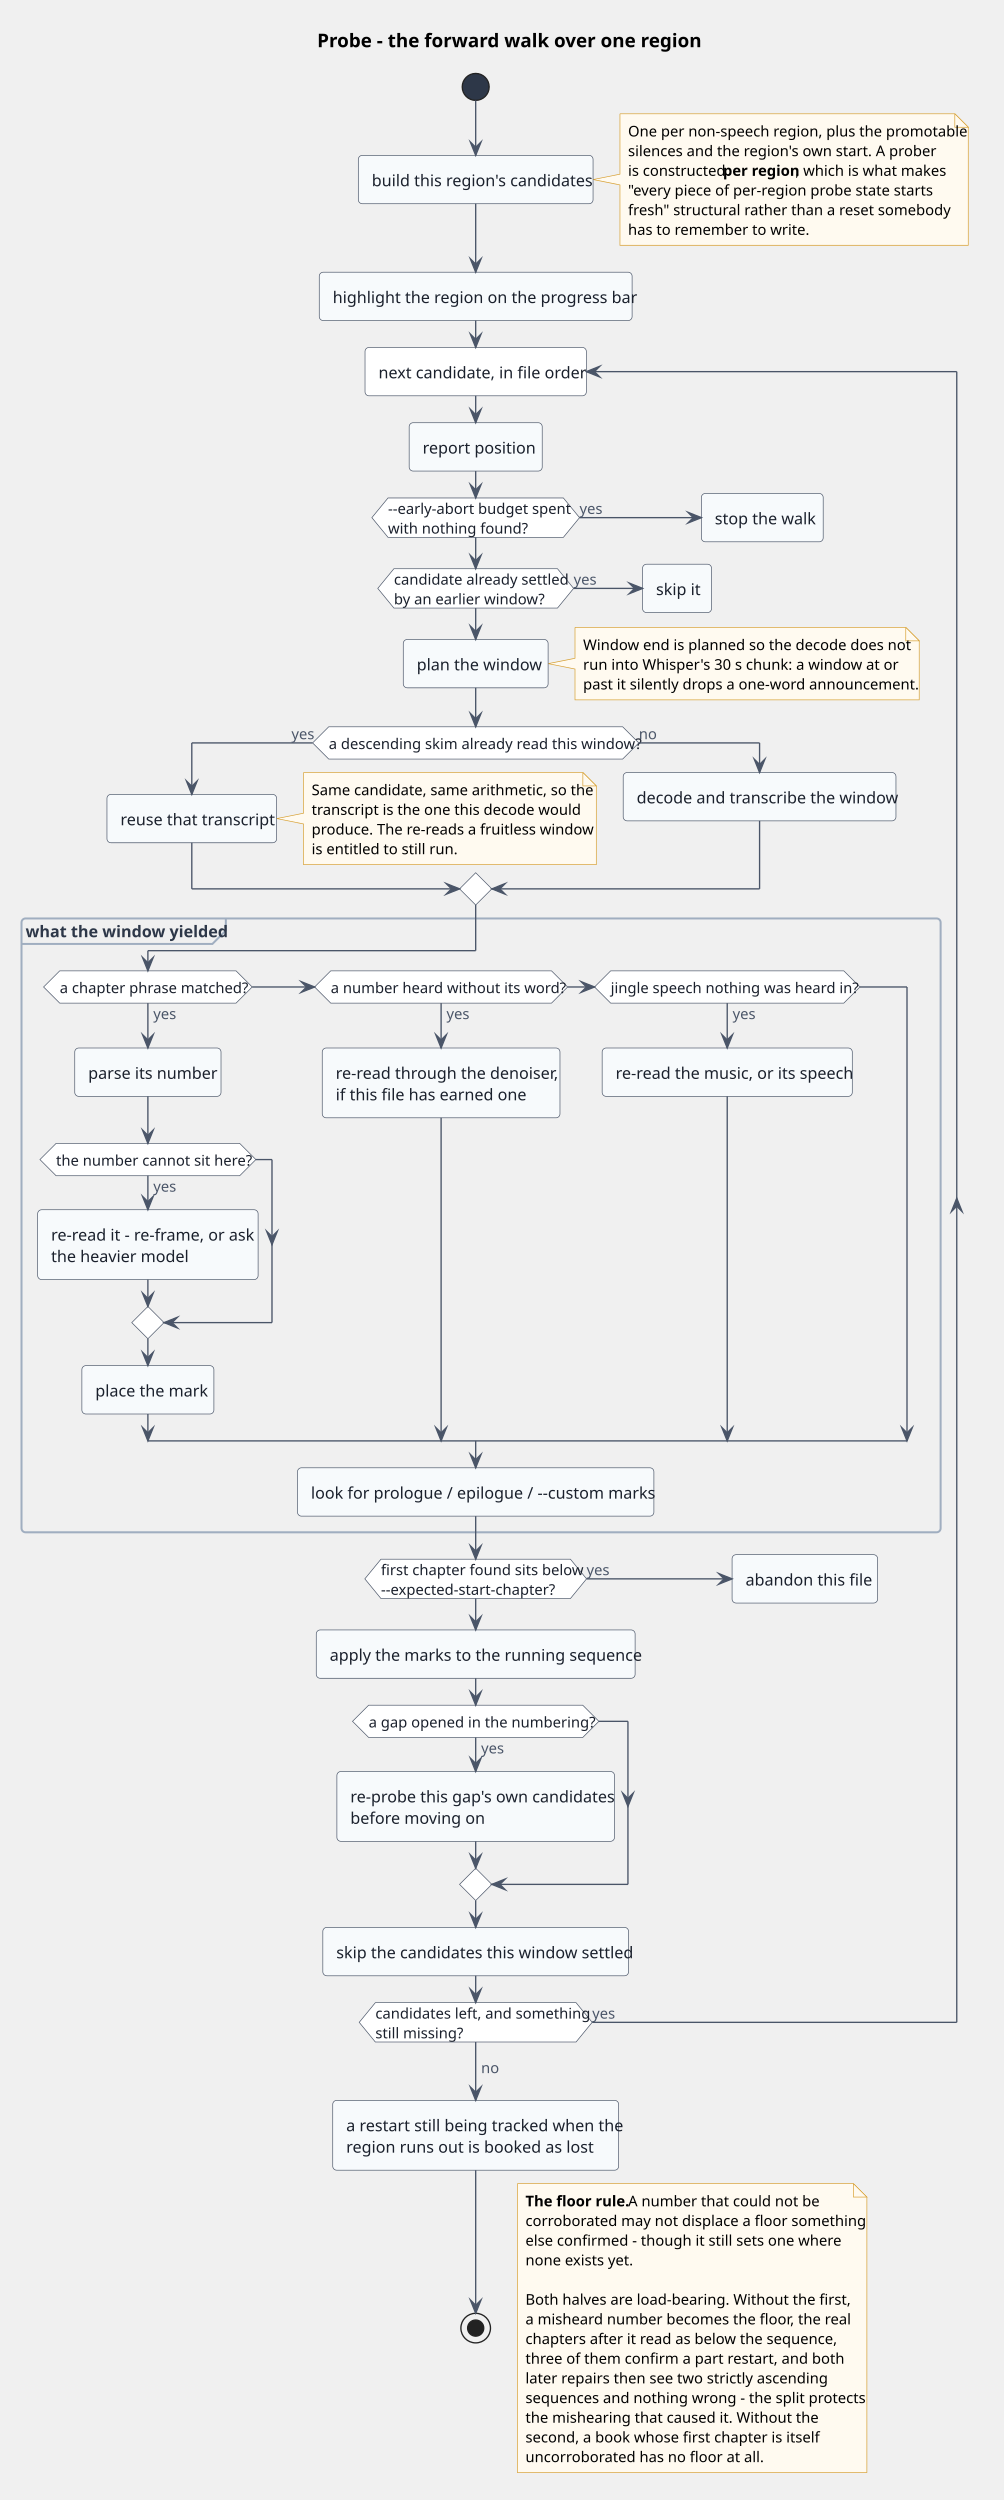
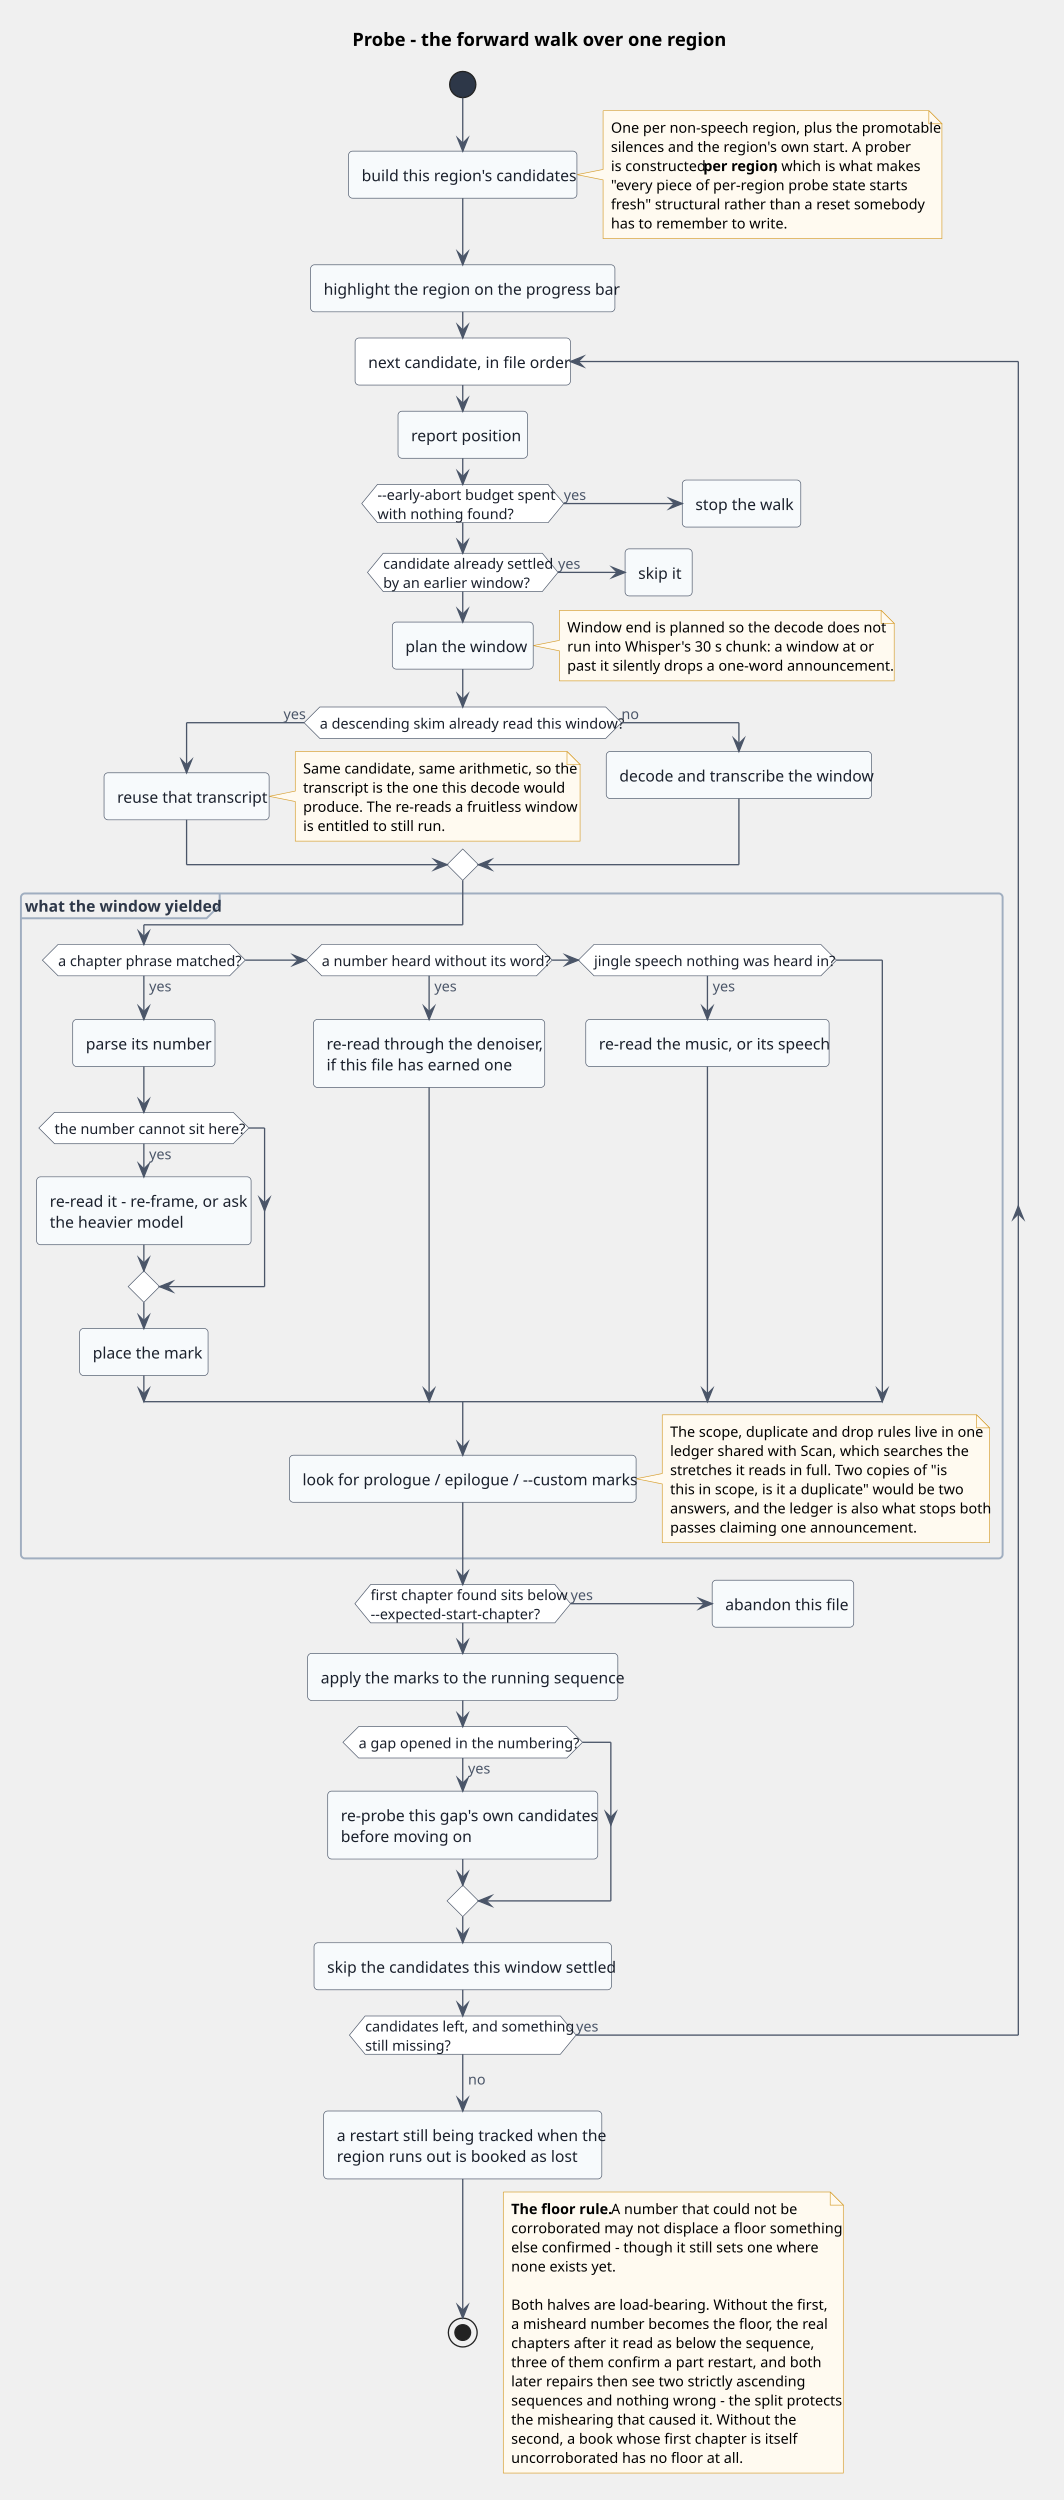
- <svg xmlns="http://www.w3.org/2000/svg" version="1.1" data-diagram-type="ACTIVITY" style="width:746px;height:1859px;background:#FFFFFF;" width="746px" height="1859px" viewBox="0 0 746 1859" zoomAndPan="magnify" preserveAspectRatio="none" contentStyleType="text/css">
+ <svg xmlns="http://www.w3.org/2000/svg" version="1.1" data-diagram-type="ACTIVITY" style="width:813px;height:1911px;background:#FFFFFF;" width="813px" height="1911px" viewBox="0 0 813 1911" zoomAndPan="magnify" preserveAspectRatio="none" contentStyleType="text/css">
  <defs />
  <g font-family="sans-serif" lengthAdjust="spacing">
    <g class="title" data-source-line="2">
-       <text x="235.831" y="35.107" fill="#000" font-size="14" textLength="272.781" font-weight="700" font-family="'Segoe UI'">Probe - the forward walk over one region</text>
+       <text x="269.308" y="35.107" fill="#000" font-size="14" textLength="272.781" font-weight="700" font-family="'Segoe UI'">Probe - the forward walk over one region</text>
    </g>
    <ellipse cx="353.722" cy="64.621" rx="10" ry="10" fill="#2D3748" style="stroke:#222;stroke-width:1;" />
    <path d="M460.998,84.621 L460.998,129.514 L440.998,133.514 L460.998,137.514 L460.998,182.406 A0,0 0 0 0 460.998,182.406 L719.997,182.406 A0,0 0 0 0 719.997,182.406 L719.997,94.621 L709.997,84.621 L460.998,84.621 A0,0 0 0 0 460.998,84.621" style="stroke:#D69E2E;stroke-width:0.5;" fill="#FFFAF0" />
    <path d="M709.997,84.621 L709.997,94.621 L719.997,94.621 L709.997,84.621" style="stroke:#D69E2E;stroke-width:0.5;" fill="#FFFAF0" />
    <text x="466.998" y="101.491" fill="#000" font-size="11" textLength="237.999" font-family="'Segoe UI'">One per non-speech region, plus the promotable</text>
    <text x="466.998" y="116.122" fill="#000" font-size="11" textLength="215.58" font-family="'Segoe UI'">silences and the region's own start. A prober</text>
    <text x="466.998" y="130.753" fill="#000" font-size="11" textLength="67.579" font-family="'Segoe UI'">is constructed</text>
    <text x="537.591" y="130.753" fill="#000" font-size="11" textLength="53.829" font-weight="700" font-family="'Segoe UI'">per region</text>
    <text x="591.42" y="130.753" fill="#000" font-size="11" textLength="104.371" font-family="'Segoe UI'">, which is what makes</text>
    <text x="466.998" y="145.384" fill="#000" font-size="11" textLength="214.387" font-family="'Segoe UI'">"every piece of per-region probe state starts</text>
    <text x="466.998" y="160.015" fill="#000" font-size="11" textLength="222.965" font-family="'Segoe UI'">fresh" structural rather than a reset somebody</text>
    <text x="466.998" y="174.646" fill="#000" font-size="11" textLength="125.512" font-family="'Segoe UI'">has to remember to write.</text>
    <rect x="266.446" y="115.533" width="174.553" height="35.961" fill="#F7FAFC" style="stroke:#4A5568;stroke-width:0.5;" rx="3" ry="3" />
    <text x="276.446" y="138.482" fill="#1A202C" font-size="12" textLength="154.553" font-family="'Segoe UI'">build this region's candidates</text>
    <rect x="237.406" y="202.406" width="232.631" height="35.961" fill="#F7FAFC" style="stroke:#4A5568;stroke-width:0.5;" rx="3" ry="3" />
    <text x="247.406" y="225.355" fill="#1A202C" font-size="12" textLength="212.631" font-family="'Segoe UI'">highlight the region on the progress bar</text>
    <rect x="304.253" y="314.328" width="98.938" height="35.961" fill="#F7FAFC" style="stroke:#4A5568;stroke-width:0.5;" rx="3" ry="3" />
    <text x="314.253" y="337.277" fill="#1A202C" font-size="12" textLength="78.938" font-family="'Segoe UI'">report position</text>
    <polygon points="288.517,370.289,418.927,370.289,430.927,384.92,418.927,399.551,288.517,399.551,276.517,384.92,288.517,370.289" fill="#FFF" style="stroke:#4A5568;stroke-width:0.5;stroke-linejoin:miter;stroke-miterlimit:10;" />
    <text x="288.517" y="382.159" fill="#1A202C" font-size="11" textLength="130.41" font-family="'Segoe UI'">--early-abort budget spent</text>
    <text x="288.517" y="396.79" fill="#1A202C" font-size="11" textLength="98.329" font-family="'Segoe UI'">with nothing found?</text>
    <text x="430.927" y="382.159" fill="#4A5568" font-size="11" textLength="15.743" font-family="'Segoe UI'">yes</text>
    <rect x="521.527" y="366.939" width="90.6" height="35.961" fill="#F7FAFC" style="stroke:#4A5568;stroke-width:0.5;" rx="3" ry="3" />
    <text x="531.527" y="389.889" fill="#1A202C" font-size="12" textLength="70.6" font-family="'Segoe UI'">stop the walk</text>
    <polygon points="292.908,422.9,414.536,422.9,426.536,437.531,414.536,452.162,292.908,452.162,280.908,437.531,292.908,422.9" fill="#FFF" style="stroke:#4A5568;stroke-width:0.5;stroke-linejoin:miter;stroke-miterlimit:10;" />
    <text x="292.908" y="434.771" fill="#1A202C" font-size="11" textLength="121.628" font-family="'Segoe UI'">candidate already settled</text>
    <text x="292.908" y="449.401" fill="#1A202C" font-size="11" textLength="105.37" font-family="'Segoe UI'">by an earlier window?</text>
    <text x="426.536" y="434.771" fill="#4A5568" font-size="11" textLength="15.743" font-family="'Segoe UI'">yes</text>
    <rect x="477.813" y="419.551" width="51.277" height="35.961" fill="#F7FAFC" style="stroke:#4A5568;stroke-width:0.5;" rx="3" ry="3" />
    <text x="487.813" y="442.5" fill="#1A202C" font-size="12" textLength="31.277" font-family="'Segoe UI'">skip it</text>
    <path d="M427.573,466.546 L427.573,489.492 L407.573,493.492 L427.573,497.492 L427.573,520.438 A0,0 0 0 0 427.573,520.438 L683.527,520.438 A0,0 0 0 0 683.527,520.438 L683.527,476.546 L673.527,466.546 L427.573,466.546 A0,0 0 0 0 427.573,466.546" style="stroke:#D69E2E;stroke-width:0.5;" fill="#FFFAF0" />
    <path d="M673.527,466.546 L673.527,476.546 L683.527,476.546 L673.527,466.546" style="stroke:#D69E2E;stroke-width:0.5;" fill="#FFFAF0" />
    <text x="433.573" y="483.416" fill="#000" font-size="11" textLength="231.881" font-family="'Segoe UI'">Window end is planned so the decode does not</text>
    <text x="433.573" y="498.047" fill="#000" font-size="11" textLength="220.564" font-family="'Segoe UI'">run into Whisper's 30 s chunk: a window at or</text>
    <text x="433.573" y="512.678" fill="#000" font-size="11" textLength="234.953" font-family="'Segoe UI'">past it silently drops a one-word announcement.</text>
    <rect x="299.87" y="475.512" width="107.703" height="35.961" fill="#F7FAFC" style="stroke:#4A5568;stroke-width:0.5;" rx="3" ry="3" />
    <text x="309.87" y="498.461" fill="#1A202C" font-size="12" textLength="87.703" font-family="'Segoe UI'">plan the window</text>
    <polygon points="244.442,540.438,463.002,540.438,475.002,552.438,463.002,564.438,244.442,564.438,232.442,552.438,244.442,540.438" fill="#FFF" style="stroke:#4A5568;stroke-width:0.5;stroke-linejoin:miter;stroke-miterlimit:10;" />
    <text x="244.442" y="556.993" fill="#1A202C" font-size="11" textLength="218.561" font-family="'Segoe UI'">a descending skim already read this window?</text>
    <text x="216.699" y="549.678" fill="#4A5568" font-size="11" textLength="15.743" font-family="'Segoe UI'">yes</text>
    <text x="475.002" y="549.678" fill="#4A5568" font-size="11" textLength="12.67" font-family="'Segoe UI'">no</text>
    <path d="M225.712,574.438 L225.712,604.7 L205.712,608.7 L225.712,612.7 L225.712,642.962 A0,0 0 0 0 225.712,642.962 L443.412,642.962 A0,0 0 0 0 443.412,642.962 L443.412,584.438 L433.412,574.438 L225.712,574.438 A0,0 0 0 0 225.712,574.438" style="stroke:#D69E2E;stroke-width:0.5;" fill="#FFFAF0" />
    <path d="M433.412,574.438 L433.412,584.438 L443.412,584.438 L433.412,574.438" style="stroke:#D69E2E;stroke-width:0.5;" fill="#FFFAF0" />
    <text x="231.712" y="591.309" fill="#000" font-size="11" textLength="195.148" font-family="'Segoe UI'">Same candidate, same arithmetic, so the</text>
    <text x="231.712" y="605.939" fill="#000" font-size="11" textLength="188.375" font-family="'Segoe UI'">transcript is the one this decode would</text>
    <text x="231.712" y="620.57" fill="#000" font-size="11" textLength="196.7" font-family="'Segoe UI'">produce. The re-reads a fruitless window</text>
    <text x="231.712" y="635.201" fill="#000" font-size="11" textLength="101.594" font-family="'Segoe UI'">is entitled to still run.</text>
    <rect x="79.534" y="590.72" width="126.178" height="35.961" fill="#F7FAFC" style="stroke:#4A5568;stroke-width:0.5;" rx="3" ry="3" />
    <text x="89.534" y="613.669" fill="#1A202C" font-size="12" textLength="106.178" font-family="'Segoe UI'">reuse that transcript</text>
    <rect x="463.412" y="574.438" width="202.818" height="35.961" fill="#F7FAFC" style="stroke:#4A5568;stroke-width:0.5;" rx="3" ry="3" />
    <text x="473.412" y="597.388" fill="#1A202C" font-size="12" textLength="182.818" font-family="'Segoe UI'">decode and transcribe the window</text>
    <polygon points="353.722,648.962,365.722,660.962,353.722,672.962,341.722,660.962,353.722,648.962" fill="#FFF" style="stroke:#4A5568;stroke-width:0.5;stroke-linejoin:miter;stroke-miterlimit:10;" />
-     <rect x="16" y="682.962" width="683.444" height="456.451" fill="none" style="stroke:#A0AEC0;stroke-width:1.5;" rx="3" ry="3" />
+     <rect x="16" y="682.962" width="750.398" height="508.275" fill="none" style="stroke:#A0AEC0;stroke-width:1.5;" rx="3" ry="3" />
    <path d="M167.932,682.962 L167.932,691.923 L157.932,701.923 L16,701.923" style="stroke:#A0AEC0;stroke-width:1.5;" fill="none" />
    <text x="19" y="696.911" fill="#2D3748" font-size="12" textLength="141.932" font-weight="700" font-family="'Segoe UI'">what the window yielded</text>
    <polygon points="44.411,721.923,175.519,721.923,187.519,733.923,175.519,745.923,44.411,745.923,32.411,733.923,44.411,721.923" fill="#FFF" style="stroke:#4A5568;stroke-width:0.5;stroke-linejoin:miter;stroke-miterlimit:10;" />
    <text x="113.965" y="757.793" fill="#4A5568" font-size="11" textLength="15.743" font-family="'Segoe UI'">yes</text>
    <text x="44.411" y="738.478" fill="#1A202C" font-size="11" textLength="131.108" font-family="'Segoe UI'">a chapter phrase matched?</text>
    <rect x="55.586" y="779.293" width="108.758" height="35.961" fill="#F7FAFC" style="stroke:#4A5568;stroke-width:0.5;" rx="3" ry="3" />
    <text x="65.586" y="802.242" fill="#1A202C" font-size="12" textLength="88.758" font-family="'Segoe UI'">parse its number</text>
    <rect x="28" y="899.569" width="163.93" height="51.922" fill="#F7FAFC" style="stroke:#4A5568;stroke-width:0.5;" rx="3" ry="3" />
    <text x="38" y="922.519" fill="#1A202C" font-size="12" textLength="143.93" font-family="'Segoe UI'">re-read it - re-frame, or ask</text>
    <text x="38" y="938.479" fill="#1A202C" font-size="12" textLength="95.596" font-family="'Segoe UI'">the heavier model</text>
    <polygon points="41.679,850.254,178.25,850.254,190.25,862.254,178.25,874.254,41.679,874.254,29.679,862.254,41.679,850.254" fill="#FFF" style="stroke:#4A5568;stroke-width:0.5;stroke-linejoin:miter;stroke-miterlimit:10;" />
    <text x="113.965" y="886.124" fill="#4A5568" font-size="11" textLength="15.743" font-family="'Segoe UI'">yes</text>
    <text x="41.679" y="866.809" fill="#1A202C" font-size="11" textLength="136.571" font-family="'Segoe UI'">the number cannot sit here?</text>
    <polygon points="109.965,971.491,121.965,983.491,109.965,995.491,97.965,983.491,109.965,971.491" fill="#FFF" style="stroke:#4A5568;stroke-width:0.5;stroke-linejoin:miter;stroke-miterlimit:10;" />
    <rect x="60.88" y="1015.491" width="98.17" height="35.961" fill="#F7FAFC" style="stroke:#4A5568;stroke-width:0.5;" rx="3" ry="3" />
    <text x="70.88" y="1038.44" fill="#1A202C" font-size="12" textLength="78.17" font-family="'Segoe UI'">place the mark</text>
    <polygon points="245.93,721.923,410.086,721.923,422.086,733.923,410.086,745.923,245.93,745.923,233.93,733.923,245.93,721.923" fill="#FFF" style="stroke:#4A5568;stroke-width:0.5;stroke-linejoin:miter;stroke-miterlimit:10;" />
    <text x="332.008" y="757.793" fill="#4A5568" font-size="11" textLength="15.743" font-family="'Segoe UI'">yes</text>
    <text x="245.93" y="738.478" fill="#1A202C" font-size="11" textLength="164.157" font-family="'Segoe UI'">a number heard without its word?</text>
    <rect x="239.618" y="779.293" width="176.779" height="51.922" fill="#F7FAFC" style="stroke:#4A5568;stroke-width:0.5;" rx="3" ry="3" />
    <text x="249.618" y="802.242" fill="#1A202C" font-size="12" textLength="156.779" font-family="'Segoe UI'">re-read through the denoiser,</text>
    <text x="249.618" y="818.203" fill="#1A202C" font-size="12" textLength="132.568" font-family="'Segoe UI'">if this file has earned one</text>
    <polygon points="454.086,721.923,627.444,721.923,639.444,733.923,627.444,745.923,454.086,745.923,442.086,733.923,454.086,721.923" fill="#FFF" style="stroke:#4A5568;stroke-width:0.5;stroke-linejoin:miter;stroke-miterlimit:10;" />
    <text x="544.765" y="757.793" fill="#4A5568" font-size="11" textLength="15.743" font-family="'Segoe UI'">yes</text>
    <text x="454.086" y="738.478" fill="#1A202C" font-size="11" textLength="173.357" font-family="'Segoe UI'">jingle speech nothing was heard in?</text>
    <rect x="447.764" y="779.293" width="186.002" height="35.961" fill="#F7FAFC" style="stroke:#4A5568;stroke-width:0.5;" rx="3" ry="3" />
    <text x="457.764" y="802.242" fill="#1A202C" font-size="12" textLength="166.002" font-family="'Segoe UI'">re-read the music, or its speech</text>
-     <rect x="221.214" y="1091.452" width="265.016" height="35.961" fill="#F7FAFC" style="stroke:#4A5568;stroke-width:0.5;" rx="3" ry="3" />
-     <text x="231.214" y="1114.401" fill="#1A202C" font-size="12" textLength="245.016" font-family="'Segoe UI'">look for prologue / epilogue / --custom marks</text>
-     <polygon points="283.285,1159.413,424.158,1159.413,436.158,1174.044,424.158,1188.675,283.285,1188.675,271.285,1174.044,283.285,1159.413" fill="#FFF" style="stroke:#4A5568;stroke-width:0.5;stroke-linejoin:miter;stroke-miterlimit:10;" />
-     <text x="283.285" y="1171.283" fill="#1A202C" font-size="11" textLength="140.873" font-family="'Segoe UI'">first chapter found sits below</text>
-     <text x="283.285" y="1185.914" fill="#1A202C" font-size="11" textLength="124.803" font-family="'Segoe UI'">--expected-start-chapter?</text>
-     <text x="436.158" y="1171.283" fill="#4A5568" font-size="11" textLength="15.743" font-family="'Segoe UI'">yes</text>
-     <rect x="544.377" y="1156.063" width="108.219" height="35.961" fill="#F7FAFC" style="stroke:#4A5568;stroke-width:0.5;" rx="3" ry="3" />
-     <text x="554.377" y="1179.013" fill="#1A202C" font-size="12" textLength="88.219" font-family="'Segoe UI'">abandon this file</text>
-     <rect x="235.171" y="1212.024" width="237.102" height="35.961" fill="#F7FAFC" style="stroke:#4A5568;stroke-width:0.5;" rx="3" ry="3" />
-     <text x="245.171" y="1234.974" fill="#1A202C" font-size="12" textLength="217.102" font-family="'Segoe UI'">apply the marks to the running sequence</text>
-     <rect x="250.508" y="1317.301" width="206.428" height="51.922" fill="#F7FAFC" style="stroke:#4A5568;stroke-width:0.5;" rx="3" ry="3" />
-     <text x="260.508" y="1340.25" fill="#1A202C" font-size="12" textLength="186.428" font-family="'Segoe UI'">re-probe this gap's own candidates</text>
-     <text x="260.508" y="1356.211" fill="#1A202C" font-size="12" textLength="94.84" font-family="'Segoe UI'">before moving on</text>
-     <polygon points="274.13,1267.985,433.313,1267.985,445.313,1279.985,433.313,1291.985,274.13,1291.985,262.13,1279.985,274.13,1267.985" fill="#FFF" style="stroke:#4A5568;stroke-width:0.5;stroke-linejoin:miter;stroke-miterlimit:10;" />
-     <text x="357.722" y="1303.855" fill="#4A5568" font-size="11" textLength="15.743" font-family="'Segoe UI'">yes</text>
-     <text x="274.13" y="1284.54" fill="#1A202C" font-size="11" textLength="159.183" font-family="'Segoe UI'">a gap opened in the numbering?</text>
-     <polygon points="353.722,1389.223,365.722,1401.223,353.722,1413.223,341.722,1401.223,353.722,1389.223" fill="#FFF" style="stroke:#4A5568;stroke-width:0.5;stroke-linejoin:miter;stroke-miterlimit:10;" />
-     <rect x="240.049" y="1433.223" width="227.346" height="35.961" fill="#F7FAFC" style="stroke:#4A5568;stroke-width:0.5;" rx="3" ry="3" />
-     <text x="250.049" y="1456.172" fill="#1A202C" font-size="12" textLength="207.346" font-family="'Segoe UI'">skip the candidates this window settled</text>
+     <path d="M506.23,1081.452 L506.23,1126.345 L486.23,1130.345 L506.23,1134.345 L506.23,1179.237 A0,0 0 0 0 506.23,1179.237 L756.398,1179.237 A0,0 0 0 0 756.398,1179.237 L756.398,1091.452 L746.398,1081.452 L506.23,1081.452 A0,0 0 0 0 506.23,1081.452" style="stroke:#D69E2E;stroke-width:0.5;" fill="#FFFAF0" />
+     <path d="M746.398,1081.452 L746.398,1091.452 L756.398,1091.452 L746.398,1081.452" style="stroke:#D69E2E;stroke-width:0.5;" fill="#FFFAF0" />
+     <text x="512.23" y="1098.322" fill="#000" font-size="11" textLength="225.607" font-family="'Segoe UI'">The scope, duplicate and drop rules live in one</text>
+     <text x="512.23" y="1112.953" fill="#000" font-size="11" textLength="212.685" font-family="'Segoe UI'">ledger shared with Scan, which searches the</text>
+     <text x="512.23" y="1127.584" fill="#000" font-size="11" textLength="199.278" font-family="'Segoe UI'">stretches it reads in full. Two copies of "is</text>
+     <text x="512.23" y="1142.215" fill="#000" font-size="11" textLength="212.48" font-family="'Segoe UI'">this in scope, is it a duplicate" would be two</text>
+     <text x="512.23" y="1156.846" fill="#000" font-size="11" textLength="229.168" font-family="'Segoe UI'">answers, and the ledger is also what stops both</text>
+     <text x="512.23" y="1171.477" fill="#000" font-size="11" textLength="175.468" font-family="'Segoe UI'">passes claiming one announcement.</text>
+     <rect x="221.214" y="1112.364" width="265.016" height="35.961" fill="#F7FAFC" style="stroke:#4A5568;stroke-width:0.5;" rx="3" ry="3" />
+     <text x="231.214" y="1135.313" fill="#1A202C" font-size="12" textLength="245.016" font-family="'Segoe UI'">look for prologue / epilogue / --custom marks</text>
+     <polygon points="283.285,1211.237,424.158,1211.237,436.158,1225.868,424.158,1240.499,283.285,1240.499,271.285,1225.868,283.285,1211.237" fill="#FFF" style="stroke:#4A5568;stroke-width:0.5;stroke-linejoin:miter;stroke-miterlimit:10;" />
+     <text x="283.285" y="1223.107" fill="#1A202C" font-size="11" textLength="140.873" font-family="'Segoe UI'">first chapter found sits below</text>
+     <text x="283.285" y="1237.738" fill="#1A202C" font-size="11" textLength="124.803" font-family="'Segoe UI'">--expected-start-chapter?</text>
+     <text x="436.158" y="1223.107" fill="#4A5568" font-size="11" textLength="15.743" font-family="'Segoe UI'">yes</text>
+     <rect x="544.377" y="1207.888" width="108.219" height="35.961" fill="#F7FAFC" style="stroke:#4A5568;stroke-width:0.5;" rx="3" ry="3" />
+     <text x="554.377" y="1230.837" fill="#1A202C" font-size="12" textLength="88.219" font-family="'Segoe UI'">abandon this file</text>
+     <rect x="235.171" y="1263.849" width="237.102" height="35.961" fill="#F7FAFC" style="stroke:#4A5568;stroke-width:0.5;" rx="3" ry="3" />
+     <text x="245.171" y="1286.798" fill="#1A202C" font-size="12" textLength="217.102" font-family="'Segoe UI'">apply the marks to the running sequence</text>
+     <rect x="250.508" y="1369.125" width="206.428" height="51.922" fill="#F7FAFC" style="stroke:#4A5568;stroke-width:0.5;" rx="3" ry="3" />
+     <text x="260.508" y="1392.074" fill="#1A202C" font-size="12" textLength="186.428" font-family="'Segoe UI'">re-probe this gap's own candidates</text>
+     <text x="260.508" y="1408.035" fill="#1A202C" font-size="12" textLength="94.84" font-family="'Segoe UI'">before moving on</text>
+     <polygon points="274.13,1319.81,433.313,1319.81,445.313,1331.81,433.313,1343.81,274.13,1343.81,262.13,1331.81,274.13,1319.81" fill="#FFF" style="stroke:#4A5568;stroke-width:0.5;stroke-linejoin:miter;stroke-miterlimit:10;" />
+     <text x="357.722" y="1355.68" fill="#4A5568" font-size="11" textLength="15.743" font-family="'Segoe UI'">yes</text>
+     <text x="274.13" y="1336.364" fill="#1A202C" font-size="11" textLength="159.183" font-family="'Segoe UI'">a gap opened in the numbering?</text>
+     <polygon points="353.722,1441.047,365.722,1453.047,353.722,1465.047,341.722,1453.047,353.722,1441.047" fill="#FFF" style="stroke:#4A5568;stroke-width:0.5;stroke-linejoin:miter;stroke-miterlimit:10;" />
+     <rect x="240.049" y="1485.047" width="227.346" height="35.961" fill="#F7FAFC" style="stroke:#4A5568;stroke-width:0.5;" rx="3" ry="3" />
+     <text x="250.049" y="1507.996" fill="#1A202C" font-size="12" textLength="207.346" font-family="'Segoe UI'">skip the candidates this window settled</text>
    <rect x="271.435" y="258.367" width="164.574" height="35.961" fill="#FFF" style="stroke:#4A5568;stroke-width:0.5;" rx="3" ry="3" />
    <text x="281.435" y="281.316" fill="#1A202C" font-size="12" textLength="144.574" font-family="'Segoe UI'">next candidate, in file order</text>
-     <polygon points="279.104,1489.184,428.34,1489.184,440.34,1503.814,428.34,1518.445,279.104,1518.445,267.104,1503.814,279.104,1489.184" fill="#FFF" style="stroke:#4A5568;stroke-width:0.5;stroke-linejoin:miter;stroke-miterlimit:10;" />
-     <text x="279.104" y="1501.054" fill="#1A202C" font-size="11" textLength="149.236" font-family="'Segoe UI'">candidates left, and something</text>
-     <text x="279.104" y="1515.685" fill="#1A202C" font-size="11" textLength="61.171" font-family="'Segoe UI'">still missing?</text>
-     <text x="440.34" y="1501.054" fill="#4A5568" font-size="11" textLength="15.743" font-family="'Segoe UI'">yes</text>
-     <rect x="247.42" y="1561.837" width="212.604" height="51.922" fill="#F7FAFC" style="stroke:#4A5568;stroke-width:0.5;" rx="3" ry="3" />
-     <text x="257.42" y="1584.786" fill="#1A202C" font-size="12" textLength="192.604" font-family="'Segoe UI'">a restart still being tracked when the</text>
-     <text x="257.42" y="1600.747" fill="#1A202C" font-size="12" textLength="173.414" font-family="'Segoe UI'">region runs out is booked as lost</text>
-     <path d="M384.722,1623.759 L384.722,1838.591 L644.612,1838.591 L644.612,1633.759 L634.612,1623.759 L384.722,1623.759" style="stroke:#D69E2E;stroke-width:0.5;" fill="#FFFAF0" />
-     <path d="M634.612,1623.759 L634.612,1633.759 L644.612,1633.759 L634.612,1623.759" style="stroke:#D69E2E;stroke-width:0.5;" fill="#FFFAF0" />
-     <text x="390.722" y="1640.629" fill="#000" font-size="11" textLength="73.348" font-weight="700" font-family="'Segoe UI'">The floor rule.</text>
-     <text x="467.083" y="1640.629" fill="#000" font-size="11" textLength="134.917" font-family="'Segoe UI'">A number that could not be</text>
-     <text x="390.722" y="1655.26" fill="#000" font-size="11" textLength="238.229" font-family="'Segoe UI'">corroborated may not displace a floor something</text>
-     <text x="390.722" y="1669.891" fill="#000" font-size="11" textLength="221.574" font-family="'Segoe UI'">else confirmed - though it still sets one where</text>
-     <text x="390.722" y="1684.521" fill="#000" font-size="11" textLength="74.39" font-family="'Segoe UI'">none exists yet.</text>
-     <text x="390.722" y="1699.152" fill="#000" font-size="11" font-family="'Segoe UI'"> </text>
-     <text x="390.722" y="1713.783" fill="#000" font-size="11" textLength="226.811" font-family="'Segoe UI'">Both halves are load-bearing. Without the first,</text>
-     <text x="390.722" y="1728.414" fill="#000" font-size="11" textLength="227.434" font-family="'Segoe UI'">a misheard number becomes the floor, the real</text>
-     <text x="390.722" y="1743.045" fill="#000" font-size="11" textLength="216.385" font-family="'Segoe UI'">chapters after it read as below the sequence,</text>
-     <text x="390.722" y="1757.676" fill="#000" font-size="11" textLength="221.493" font-family="'Segoe UI'">three of them confirm a part restart, and both</text>
-     <text x="390.722" y="1772.307" fill="#000" font-size="11" textLength="209.51" font-family="'Segoe UI'">later repairs then see two strictly ascending</text>
-     <text x="390.722" y="1786.938" fill="#000" font-size="11" textLength="238.89" font-family="'Segoe UI'">sequences and nothing wrong - the split protects</text>
-     <text x="390.722" y="1801.568" fill="#000" font-size="11" textLength="204.204" font-family="'Segoe UI'">the mishearing that caused it. Without the</text>
-     <text x="390.722" y="1816.199" fill="#000" font-size="11" textLength="204.837" font-family="'Segoe UI'">second, a book whose first chapter is itself</text>
-     <text x="390.722" y="1830.83" fill="#000" font-size="11" textLength="166.042" font-family="'Segoe UI'">uncorroborated has no floor at all.</text>
-     <ellipse cx="353.722" cy="1731.175" rx="11" ry="11" fill="none" style="stroke:#222;stroke-width:1;" />
-     <ellipse cx="353.722" cy="1731.175" rx="6" ry="6" fill="#222" style="stroke:#222;stroke-width:1;" />
+     <polygon points="279.104,1541.008,428.34,1541.008,440.34,1555.639,428.34,1570.27,279.104,1570.27,267.104,1555.639,279.104,1541.008" fill="#FFF" style="stroke:#4A5568;stroke-width:0.5;stroke-linejoin:miter;stroke-miterlimit:10;" />
+     <text x="279.104" y="1552.878" fill="#1A202C" font-size="11" textLength="149.236" font-family="'Segoe UI'">candidates left, and something</text>
+     <text x="279.104" y="1567.509" fill="#1A202C" font-size="11" textLength="61.171" font-family="'Segoe UI'">still missing?</text>
+     <text x="440.34" y="1552.878" fill="#4A5568" font-size="11" textLength="15.743" font-family="'Segoe UI'">yes</text>
+     <rect x="247.42" y="1613.661" width="212.604" height="51.922" fill="#F7FAFC" style="stroke:#4A5568;stroke-width:0.5;" rx="3" ry="3" />
+     <text x="257.42" y="1636.61" fill="#1A202C" font-size="12" textLength="192.604" font-family="'Segoe UI'">a restart still being tracked when the</text>
+     <text x="257.42" y="1652.571" fill="#1A202C" font-size="12" textLength="173.414" font-family="'Segoe UI'">region runs out is booked as lost</text>
+     <path d="M384.722,1675.583 L384.722,1890.415 L644.612,1890.415 L644.612,1685.583 L634.612,1675.583 L384.722,1675.583" style="stroke:#D69E2E;stroke-width:0.5;" fill="#FFFAF0" />
+     <path d="M634.612,1675.583 L634.612,1685.583 L644.612,1685.583 L634.612,1675.583" style="stroke:#D69E2E;stroke-width:0.5;" fill="#FFFAF0" />
+     <text x="390.722" y="1692.453" fill="#000" font-size="11" textLength="73.348" font-weight="700" font-family="'Segoe UI'">The floor rule.</text>
+     <text x="467.083" y="1692.453" fill="#000" font-size="11" textLength="134.917" font-family="'Segoe UI'">A number that could not be</text>
+     <text x="390.722" y="1707.084" fill="#000" font-size="11" textLength="238.229" font-family="'Segoe UI'">corroborated may not displace a floor something</text>
+     <text x="390.722" y="1721.715" fill="#000" font-size="11" textLength="221.574" font-family="'Segoe UI'">else confirmed - though it still sets one where</text>
+     <text x="390.722" y="1736.346" fill="#000" font-size="11" textLength="74.39" font-family="'Segoe UI'">none exists yet.</text>
+     <text x="390.722" y="1750.977" fill="#000" font-size="11" font-family="'Segoe UI'"> </text>
+     <text x="390.722" y="1765.607" fill="#000" font-size="11" textLength="226.811" font-family="'Segoe UI'">Both halves are load-bearing. Without the first,</text>
+     <text x="390.722" y="1780.238" fill="#000" font-size="11" textLength="227.434" font-family="'Segoe UI'">a misheard number becomes the floor, the real</text>
+     <text x="390.722" y="1794.869" fill="#000" font-size="11" textLength="216.385" font-family="'Segoe UI'">chapters after it read as below the sequence,</text>
+     <text x="390.722" y="1809.5" fill="#000" font-size="11" textLength="221.493" font-family="'Segoe UI'">three of them confirm a part restart, and both</text>
+     <text x="390.722" y="1824.131" fill="#000" font-size="11" textLength="209.51" font-family="'Segoe UI'">later repairs then see two strictly ascending</text>
+     <text x="390.722" y="1838.762" fill="#000" font-size="11" textLength="238.89" font-family="'Segoe UI'">sequences and nothing wrong - the split protects</text>
+     <text x="390.722" y="1853.393" fill="#000" font-size="11" textLength="204.204" font-family="'Segoe UI'">the mishearing that caused it. Without the</text>
+     <text x="390.722" y="1868.023" fill="#000" font-size="11" textLength="204.837" font-family="'Segoe UI'">second, a book whose first chapter is itself</text>
+     <text x="390.722" y="1882.654" fill="#000" font-size="11" textLength="166.042" font-family="'Segoe UI'">uncorroborated has no floor at all.</text>
+     <ellipse cx="353.722" cy="1782.999" rx="11" ry="11" fill="none" style="stroke:#222;stroke-width:1;" />
+     <ellipse cx="353.722" cy="1782.999" rx="6" ry="6" fill="#222" style="stroke:#222;stroke-width:1;" />
    <line x1="353.722" y1="74.621" x2="353.722" y2="115.533" style="stroke:#4A5568;stroke-width:1;" />
    <polygon points="349.722,105.533,353.722,115.533,357.722,105.533,353.722,109.533" fill="#4A5568" style="stroke:#4A5568;stroke-width:1;stroke-linejoin:miter;stroke-miterlimit:10;" />
    <line x1="353.722" y1="151.494" x2="353.722" y2="202.406" style="stroke:#4A5568;stroke-width:1;" />
    <polygon points="349.722,192.406,353.722,202.406,357.722,192.406,353.722,196.406" fill="#4A5568" style="stroke:#4A5568;stroke-width:1;stroke-linejoin:miter;stroke-miterlimit:10;" />
    <line x1="353.722" y1="399.551" x2="353.722" y2="422.9" style="stroke:#4A5568;stroke-width:1;" />
    <polygon points="349.722,412.9,353.722,422.9,357.722,412.9,353.722,416.9" fill="#4A5568" style="stroke:#4A5568;stroke-width:1;stroke-linejoin:miter;stroke-miterlimit:10;" />
    <line x1="430.927" y1="384.92" x2="521.527" y2="384.92" style="stroke:#4A5568;stroke-width:1;" />
    <polygon points="511.527,380.92,521.527,384.92,511.527,388.92,515.527,384.92" fill="#4A5568" style="stroke:#4A5568;stroke-width:1;stroke-linejoin:miter;stroke-miterlimit:10;" />
    <line x1="353.722" y1="350.289" x2="353.722" y2="370.289" style="stroke:#4A5568;stroke-width:1;" />
    <polygon points="349.722,360.289,353.722,370.289,357.722,360.289,353.722,364.289" fill="#4A5568" style="stroke:#4A5568;stroke-width:1;stroke-linejoin:miter;stroke-miterlimit:10;" />
    <line x1="353.722" y1="452.162" x2="353.722" y2="475.512" style="stroke:#4A5568;stroke-width:1;" />
    <polygon points="349.722,465.512,353.722,475.512,357.722,465.512,353.722,469.512" fill="#4A5568" style="stroke:#4A5568;stroke-width:1;stroke-linejoin:miter;stroke-miterlimit:10;" />
    <line x1="426.536" y1="437.531" x2="477.813" y2="437.531" style="stroke:#4A5568;stroke-width:1;" />
    <polygon points="467.813,433.531,477.813,437.531,467.813,441.531,471.813,437.531" fill="#4A5568" style="stroke:#4A5568;stroke-width:1;stroke-linejoin:miter;stroke-miterlimit:10;" />
    <line x1="232.442" y1="552.438" x2="142.623" y2="552.438" style="stroke:#4A5568;stroke-width:1;" />
    <line x1="142.623" y1="552.438" x2="142.623" y2="590.72" style="stroke:#4A5568;stroke-width:1;" />
    <polygon points="138.623,580.72,142.623,590.72,146.623,580.72,142.623,584.72" fill="#4A5568" style="stroke:#4A5568;stroke-width:1;stroke-linejoin:miter;stroke-miterlimit:10;" />
    <line x1="475.002" y1="552.438" x2="564.821" y2="552.438" style="stroke:#4A5568;stroke-width:1;" />
    <line x1="564.821" y1="552.438" x2="564.821" y2="574.438" style="stroke:#4A5568;stroke-width:1;" />
    <polygon points="560.821,564.438,564.821,574.438,568.821,564.438,564.821,568.438" fill="#4A5568" style="stroke:#4A5568;stroke-width:1;stroke-linejoin:miter;stroke-miterlimit:10;" />
    <line x1="142.623" y1="626.681" x2="142.623" y2="660.962" style="stroke:#4A5568;stroke-width:1;" />
    <line x1="142.623" y1="660.962" x2="341.722" y2="660.962" style="stroke:#4A5568;stroke-width:1;" />
    <polygon points="331.722,656.962,341.722,660.962,331.722,664.962,335.722,660.962" fill="#4A5568" style="stroke:#4A5568;stroke-width:1;stroke-linejoin:miter;stroke-miterlimit:10;" />
    <line x1="564.821" y1="610.399" x2="564.821" y2="660.962" style="stroke:#4A5568;stroke-width:1;" />
    <line x1="564.821" y1="660.962" x2="365.722" y2="660.962" style="stroke:#4A5568;stroke-width:1;" />
    <polygon points="375.722,656.962,365.722,660.962,375.722,664.962,371.722,660.962" fill="#4A5568" style="stroke:#4A5568;stroke-width:1;stroke-linejoin:miter;stroke-miterlimit:10;" />
    <line x1="353.722" y1="511.473" x2="353.722" y2="540.438" style="stroke:#4A5568;stroke-width:1;" />
    <polygon points="349.722,530.438,353.722,540.438,357.722,530.438,353.722,534.438" fill="#4A5568" style="stroke:#4A5568;stroke-width:1;stroke-linejoin:miter;stroke-miterlimit:10;" />
    <line x1="109.965" y1="874.254" x2="109.965" y2="899.569" style="stroke:#4A5568;stroke-width:1;" />
    <polygon points="105.965,889.569,109.965,899.569,113.965,889.569,109.965,893.569" fill="#4A5568" style="stroke:#4A5568;stroke-width:1;stroke-linejoin:miter;stroke-miterlimit:10;" />
    <line x1="190.25" y1="862.254" x2="202.25" y2="862.254" style="stroke:#4A5568;stroke-width:1;" />
    <polygon points="198.25,915.53,202.25,925.53,206.25,915.53,202.25,919.53" fill="#4A5568" style="stroke:#4A5568;stroke-width:1;stroke-linejoin:miter;stroke-miterlimit:10;" />
    <line x1="202.25" y1="862.254" x2="202.25" y2="983.491" style="stroke:#4A5568;stroke-width:1;" />
    <line x1="202.25" y1="983.491" x2="121.965" y2="983.491" style="stroke:#4A5568;stroke-width:1;" />
    <polygon points="131.965,979.491,121.965,983.491,131.965,987.491,127.965,983.491" fill="#4A5568" style="stroke:#4A5568;stroke-width:1;stroke-linejoin:miter;stroke-miterlimit:10;" />
    <line x1="109.965" y1="951.491" x2="109.965" y2="971.491" style="stroke:#4A5568;stroke-width:1;" />
    <polygon points="105.965,961.491,109.965,971.491,113.965,961.491,109.965,965.491" fill="#4A5568" style="stroke:#4A5568;stroke-width:1;stroke-linejoin:miter;stroke-miterlimit:10;" />
    <line x1="109.965" y1="815.254" x2="109.965" y2="850.254" style="stroke:#4A5568;stroke-width:1;" />
    <polygon points="105.965,840.254,109.965,850.254,113.965,840.254,109.965,844.254" fill="#4A5568" style="stroke:#4A5568;stroke-width:1;stroke-linejoin:miter;stroke-miterlimit:10;" />
    <line x1="109.965" y1="995.491" x2="109.965" y2="1015.491" style="stroke:#4A5568;stroke-width:1;" />
    <polygon points="105.965,1005.491,109.965,1015.491,113.965,1005.491,109.965,1009.491" fill="#4A5568" style="stroke:#4A5568;stroke-width:1;stroke-linejoin:miter;stroke-miterlimit:10;" />
    <line x1="109.965" y1="745.923" x2="109.965" y2="779.293" style="stroke:#4A5568;stroke-width:1;" />
    <polygon points="105.965,769.293,109.965,779.293,113.965,769.293,109.965,773.293" fill="#4A5568" style="stroke:#4A5568;stroke-width:1;stroke-linejoin:miter;stroke-miterlimit:10;" />
    <line x1="109.965" y1="1051.452" x2="109.965" y2="1071.452" style="stroke:#4A5568;stroke-width:1;" />
    <polygon points="105.965,1061.452,109.965,1071.452,113.965,1061.452,109.965,1065.452" fill="#4A5568" style="stroke:#4A5568;stroke-width:1;stroke-linejoin:miter;stroke-miterlimit:10;" />
    <line x1="328.008" y1="745.923" x2="328.008" y2="779.293" style="stroke:#4A5568;stroke-width:1;" />
    <polygon points="324.008,769.293,328.008,779.293,332.008,769.293,328.008,773.293" fill="#4A5568" style="stroke:#4A5568;stroke-width:1;stroke-linejoin:miter;stroke-miterlimit:10;" />
    <line x1="328.008" y1="831.215" x2="328.008" y2="1071.452" style="stroke:#4A5568;stroke-width:1;" />
    <polygon points="324.008,1061.452,328.008,1071.452,332.008,1061.452,328.008,1065.452" fill="#4A5568" style="stroke:#4A5568;stroke-width:1;stroke-linejoin:miter;stroke-miterlimit:10;" />
    <line x1="540.765" y1="745.923" x2="540.765" y2="779.293" style="stroke:#4A5568;stroke-width:1;" />
    <polygon points="536.765,769.293,540.765,779.293,544.765,769.293,540.765,773.293" fill="#4A5568" style="stroke:#4A5568;stroke-width:1;stroke-linejoin:miter;stroke-miterlimit:10;" />
    <line x1="540.765" y1="815.254" x2="540.765" y2="1071.452" style="stroke:#4A5568;stroke-width:1;" />
    <polygon points="536.765,1061.452,540.765,1071.452,544.765,1061.452,540.765,1065.452" fill="#4A5568" style="stroke:#4A5568;stroke-width:1;stroke-linejoin:miter;stroke-miterlimit:10;" />
    <line x1="187.519" y1="733.923" x2="233.93" y2="733.923" style="stroke:#4A5568;stroke-width:1;" />
    <polygon points="223.93,729.923,233.93,733.923,223.93,737.923,227.93,733.923" fill="#4A5568" style="stroke:#4A5568;stroke-width:1;stroke-linejoin:miter;stroke-miterlimit:10;" />
    <line x1="422.086" y1="733.923" x2="442.086" y2="733.923" style="stroke:#4A5568;stroke-width:1;" />
    <polygon points="432.086,729.923,442.086,733.923,432.086,737.923,436.086,733.923" fill="#4A5568" style="stroke:#4A5568;stroke-width:1;stroke-linejoin:miter;stroke-miterlimit:10;" />
    <line x1="353.722" y1="672.962" x2="353.722" y2="706.923" style="stroke:#4A5568;stroke-width:1;" />
    <line x1="353.722" y1="706.923" x2="109.965" y2="706.923" style="stroke:#4A5568;stroke-width:1;" />
    <line x1="109.965" y1="706.923" x2="109.965" y2="721.923" style="stroke:#4A5568;stroke-width:1;" />
    <polygon points="105.965,711.923,109.965,721.923,113.965,711.923,109.965,715.923" fill="#4A5568" style="stroke:#4A5568;stroke-width:1;stroke-linejoin:miter;stroke-miterlimit:10;" />
    <line x1="639.444" y1="733.923" x2="674.444" y2="733.923" style="stroke:#4A5568;stroke-width:1;" />
    <line x1="674.444" y1="733.923" x2="674.444" y2="1071.452" style="stroke:#4A5568;stroke-width:1;" />
    <polygon points="670.444,1061.452,674.444,1071.452,678.444,1061.452,674.444,1065.452" fill="#4A5568" style="stroke:#4A5568;stroke-width:1;stroke-linejoin:miter;stroke-miterlimit:10;" />
    <line x1="109.965" y1="1071.452" x2="674.444" y2="1071.452" style="stroke:#4A5568;stroke-width:1;" />
-     <line x1="353.722" y1="1071.452" x2="353.722" y2="1091.452" style="stroke:#4A5568;stroke-width:1;" />
-     <polygon points="349.722,1081.452,353.722,1091.452,357.722,1081.452,353.722,1085.452" fill="#4A5568" style="stroke:#4A5568;stroke-width:1;stroke-linejoin:miter;stroke-miterlimit:10;" />
-     <line x1="353.722" y1="1188.675" x2="353.722" y2="1212.024" style="stroke:#4A5568;stroke-width:1;" />
-     <polygon points="349.722,1202.024,353.722,1212.024,357.722,1202.024,353.722,1206.024" fill="#4A5568" style="stroke:#4A5568;stroke-width:1;stroke-linejoin:miter;stroke-miterlimit:10;" />
-     <line x1="436.158" y1="1174.044" x2="544.377" y2="1174.044" style="stroke:#4A5568;stroke-width:1;" />
-     <polygon points="534.377,1170.044,544.377,1174.044,534.377,1178.044,538.377,1174.044" fill="#4A5568" style="stroke:#4A5568;stroke-width:1;stroke-linejoin:miter;stroke-miterlimit:10;" />
-     <line x1="353.722" y1="1127.413" x2="353.722" y2="1159.413" style="stroke:#4A5568;stroke-width:1;" />
-     <polygon points="349.722,1149.413,353.722,1159.413,357.722,1149.413,353.722,1153.413" fill="#4A5568" style="stroke:#4A5568;stroke-width:1;stroke-linejoin:miter;stroke-miterlimit:10;" />
-     <line x1="353.722" y1="1291.985" x2="353.722" y2="1317.301" style="stroke:#4A5568;stroke-width:1;" />
-     <polygon points="349.722,1307.301,353.722,1317.301,357.722,1307.301,353.722,1311.301" fill="#4A5568" style="stroke:#4A5568;stroke-width:1;stroke-linejoin:miter;stroke-miterlimit:10;" />
-     <line x1="445.313" y1="1279.985" x2="466.936" y2="1279.985" style="stroke:#4A5568;stroke-width:1;" />
-     <polygon points="462.936,1333.262,466.936,1343.262,470.936,1333.262,466.936,1337.262" fill="#4A5568" style="stroke:#4A5568;stroke-width:1;stroke-linejoin:miter;stroke-miterlimit:10;" />
-     <line x1="466.936" y1="1279.985" x2="466.936" y2="1401.223" style="stroke:#4A5568;stroke-width:1;" />
-     <line x1="466.936" y1="1401.223" x2="365.722" y2="1401.223" style="stroke:#4A5568;stroke-width:1;" />
-     <polygon points="375.722,1397.223,365.722,1401.223,375.722,1405.223,371.722,1401.223" fill="#4A5568" style="stroke:#4A5568;stroke-width:1;stroke-linejoin:miter;stroke-miterlimit:10;" />
-     <line x1="353.722" y1="1369.223" x2="353.722" y2="1389.223" style="stroke:#4A5568;stroke-width:1;" />
-     <polygon points="349.722,1379.223,353.722,1389.223,357.722,1379.223,353.722,1383.223" fill="#4A5568" style="stroke:#4A5568;stroke-width:1;stroke-linejoin:miter;stroke-miterlimit:10;" />
-     <line x1="353.722" y1="1247.985" x2="353.722" y2="1267.985" style="stroke:#4A5568;stroke-width:1;" />
-     <polygon points="349.722,1257.985,353.722,1267.985,357.722,1257.985,353.722,1261.985" fill="#4A5568" style="stroke:#4A5568;stroke-width:1;stroke-linejoin:miter;stroke-miterlimit:10;" />
-     <line x1="353.722" y1="1413.223" x2="353.722" y2="1433.223" style="stroke:#4A5568;stroke-width:1;" />
-     <polygon points="349.722,1423.223,353.722,1433.223,357.722,1423.223,353.722,1427.223" fill="#4A5568" style="stroke:#4A5568;stroke-width:1;stroke-linejoin:miter;stroke-miterlimit:10;" />
+     <line x1="353.722" y1="1071.452" x2="353.722" y2="1112.364" style="stroke:#4A5568;stroke-width:1;" />
+     <polygon points="349.722,1102.364,353.722,1112.364,357.722,1102.364,353.722,1106.364" fill="#4A5568" style="stroke:#4A5568;stroke-width:1;stroke-linejoin:miter;stroke-miterlimit:10;" />
+     <line x1="353.722" y1="1240.499" x2="353.722" y2="1263.849" style="stroke:#4A5568;stroke-width:1;" />
+     <polygon points="349.722,1253.849,353.722,1263.849,357.722,1253.849,353.722,1257.849" fill="#4A5568" style="stroke:#4A5568;stroke-width:1;stroke-linejoin:miter;stroke-miterlimit:10;" />
+     <line x1="436.158" y1="1225.868" x2="544.377" y2="1225.868" style="stroke:#4A5568;stroke-width:1;" />
+     <polygon points="534.377,1221.868,544.377,1225.868,534.377,1229.868,538.377,1225.868" fill="#4A5568" style="stroke:#4A5568;stroke-width:1;stroke-linejoin:miter;stroke-miterlimit:10;" />
+     <line x1="353.722" y1="1148.325" x2="353.722" y2="1211.237" style="stroke:#4A5568;stroke-width:1;" />
+     <polygon points="349.722,1201.237,353.722,1211.237,357.722,1201.237,353.722,1205.237" fill="#4A5568" style="stroke:#4A5568;stroke-width:1;stroke-linejoin:miter;stroke-miterlimit:10;" />
+     <line x1="353.722" y1="1343.81" x2="353.722" y2="1369.125" style="stroke:#4A5568;stroke-width:1;" />
+     <polygon points="349.722,1359.125,353.722,1369.125,357.722,1359.125,353.722,1363.125" fill="#4A5568" style="stroke:#4A5568;stroke-width:1;stroke-linejoin:miter;stroke-miterlimit:10;" />
+     <line x1="445.313" y1="1331.81" x2="466.936" y2="1331.81" style="stroke:#4A5568;stroke-width:1;" />
+     <polygon points="462.936,1385.086,466.936,1395.086,470.936,1385.086,466.936,1389.086" fill="#4A5568" style="stroke:#4A5568;stroke-width:1;stroke-linejoin:miter;stroke-miterlimit:10;" />
+     <line x1="466.936" y1="1331.81" x2="466.936" y2="1453.047" style="stroke:#4A5568;stroke-width:1;" />
+     <line x1="466.936" y1="1453.047" x2="365.722" y2="1453.047" style="stroke:#4A5568;stroke-width:1;" />
+     <polygon points="375.722,1449.047,365.722,1453.047,375.722,1457.047,371.722,1453.047" fill="#4A5568" style="stroke:#4A5568;stroke-width:1;stroke-linejoin:miter;stroke-miterlimit:10;" />
+     <line x1="353.722" y1="1421.047" x2="353.722" y2="1441.047" style="stroke:#4A5568;stroke-width:1;" />
+     <polygon points="349.722,1431.047,353.722,1441.047,357.722,1431.047,353.722,1435.047" fill="#4A5568" style="stroke:#4A5568;stroke-width:1;stroke-linejoin:miter;stroke-miterlimit:10;" />
+     <line x1="353.722" y1="1299.81" x2="353.722" y2="1319.81" style="stroke:#4A5568;stroke-width:1;" />
+     <polygon points="349.722,1309.81,353.722,1319.81,357.722,1309.81,353.722,1313.81" fill="#4A5568" style="stroke:#4A5568;stroke-width:1;stroke-linejoin:miter;stroke-miterlimit:10;" />
+     <line x1="353.722" y1="1465.047" x2="353.722" y2="1485.047" style="stroke:#4A5568;stroke-width:1;" />
+     <polygon points="349.722,1475.047,353.722,1485.047,357.722,1475.047,353.722,1479.047" fill="#4A5568" style="stroke:#4A5568;stroke-width:1;stroke-linejoin:miter;stroke-miterlimit:10;" />
    <line x1="353.722" y1="294.328" x2="353.722" y2="314.328" style="stroke:#4A5568;stroke-width:1;" />
    <polygon points="349.722,304.328,353.722,314.328,357.722,304.328,353.722,308.328" fill="#4A5568" style="stroke:#4A5568;stroke-width:1;stroke-linejoin:miter;stroke-miterlimit:10;" />
-     <line x1="440.34" y1="1503.814" x2="711.444" y2="1503.814" style="stroke:#4A5568;stroke-width:1;" />
-     <polygon points="707.444,900.958,711.444,890.958,715.444,900.958,711.444,896.958" fill="#4A5568" style="stroke:#4A5568;stroke-width:1;stroke-linejoin:miter;stroke-miterlimit:10;" />
-     <line x1="711.444" y1="276.348" x2="711.444" y2="1503.814" style="stroke:#4A5568;stroke-width:1;" />
-     <line x1="711.444" y1="276.348" x2="436.009" y2="276.348" style="stroke:#4A5568;stroke-width:1;" />
+     <line x1="440.34" y1="1555.639" x2="778.398" y2="1555.639" style="stroke:#4A5568;stroke-width:1;" />
+     <polygon points="774.398,931.87,778.398,921.87,782.398,931.87,778.398,927.87" fill="#4A5568" style="stroke:#4A5568;stroke-width:1;stroke-linejoin:miter;stroke-miterlimit:10;" />
+     <line x1="778.398" y1="276.348" x2="778.398" y2="1555.639" style="stroke:#4A5568;stroke-width:1;" />
+     <line x1="778.398" y1="276.348" x2="436.009" y2="276.348" style="stroke:#4A5568;stroke-width:1;" />
    <polygon points="446.009,272.348,436.009,276.348,446.009,280.348,442.009,276.348" fill="#4A5568" style="stroke:#4A5568;stroke-width:1;stroke-linejoin:miter;stroke-miterlimit:10;" />
-     <line x1="353.722" y1="1469.184" x2="353.722" y2="1489.184" style="stroke:#4A5568;stroke-width:1;" />
-     <polygon points="349.722,1479.184,353.722,1489.184,357.722,1479.184,353.722,1483.184" fill="#4A5568" style="stroke:#4A5568;stroke-width:1;stroke-linejoin:miter;stroke-miterlimit:10;" />
+     <line x1="353.722" y1="1521.008" x2="353.722" y2="1541.008" style="stroke:#4A5568;stroke-width:1;" />
+     <polygon points="349.722,1531.008,353.722,1541.008,357.722,1531.008,353.722,1535.008" fill="#4A5568" style="stroke:#4A5568;stroke-width:1;stroke-linejoin:miter;stroke-miterlimit:10;" />
    <line x1="353.722" y1="238.367" x2="353.722" y2="258.367" style="stroke:#4A5568;stroke-width:1;" />
    <polygon points="349.722,248.367,353.722,258.367,357.722,248.367,353.722,252.367" fill="#4A5568" style="stroke:#4A5568;stroke-width:1;stroke-linejoin:miter;stroke-miterlimit:10;" />
-     <line x1="353.722" y1="1518.445" x2="353.722" y2="1561.837" style="stroke:#4A5568;stroke-width:1;" />
-     <polygon points="349.722,1551.837,353.722,1561.837,357.722,1551.837,353.722,1555.837" fill="#4A5568" style="stroke:#4A5568;stroke-width:1;stroke-linejoin:miter;stroke-miterlimit:10;" />
-     <text x="357.722" y="1541.576" fill="#4A5568" font-size="11" textLength="12.67" font-family="'Segoe UI'">no</text>
-     <line x1="353.722" y1="1613.759" x2="353.722" y2="1720.175" style="stroke:#4A5568;stroke-width:1;" />
-     <polygon points="349.722,1710.175,353.722,1720.175,357.722,1710.175,353.722,1714.175" fill="#4A5568" style="stroke:#4A5568;stroke-width:1;stroke-linejoin:miter;stroke-miterlimit:10;" />
+     <line x1="353.722" y1="1570.27" x2="353.722" y2="1613.661" style="stroke:#4A5568;stroke-width:1;" />
+     <polygon points="349.722,1603.661,353.722,1613.661,357.722,1603.661,353.722,1607.661" fill="#4A5568" style="stroke:#4A5568;stroke-width:1;stroke-linejoin:miter;stroke-miterlimit:10;" />
+     <text x="357.722" y="1593.4" fill="#4A5568" font-size="11" textLength="12.67" font-family="'Segoe UI'">no</text>
+     <line x1="353.722" y1="1665.583" x2="353.722" y2="1771.999" style="stroke:#4A5568;stroke-width:1;" />
+     <polygon points="349.722,1761.999,353.722,1771.999,357.722,1761.999,353.722,1765.999" fill="#4A5568" style="stroke:#4A5568;stroke-width:1;stroke-linejoin:miter;stroke-miterlimit:10;" />
  </g>
</svg>
